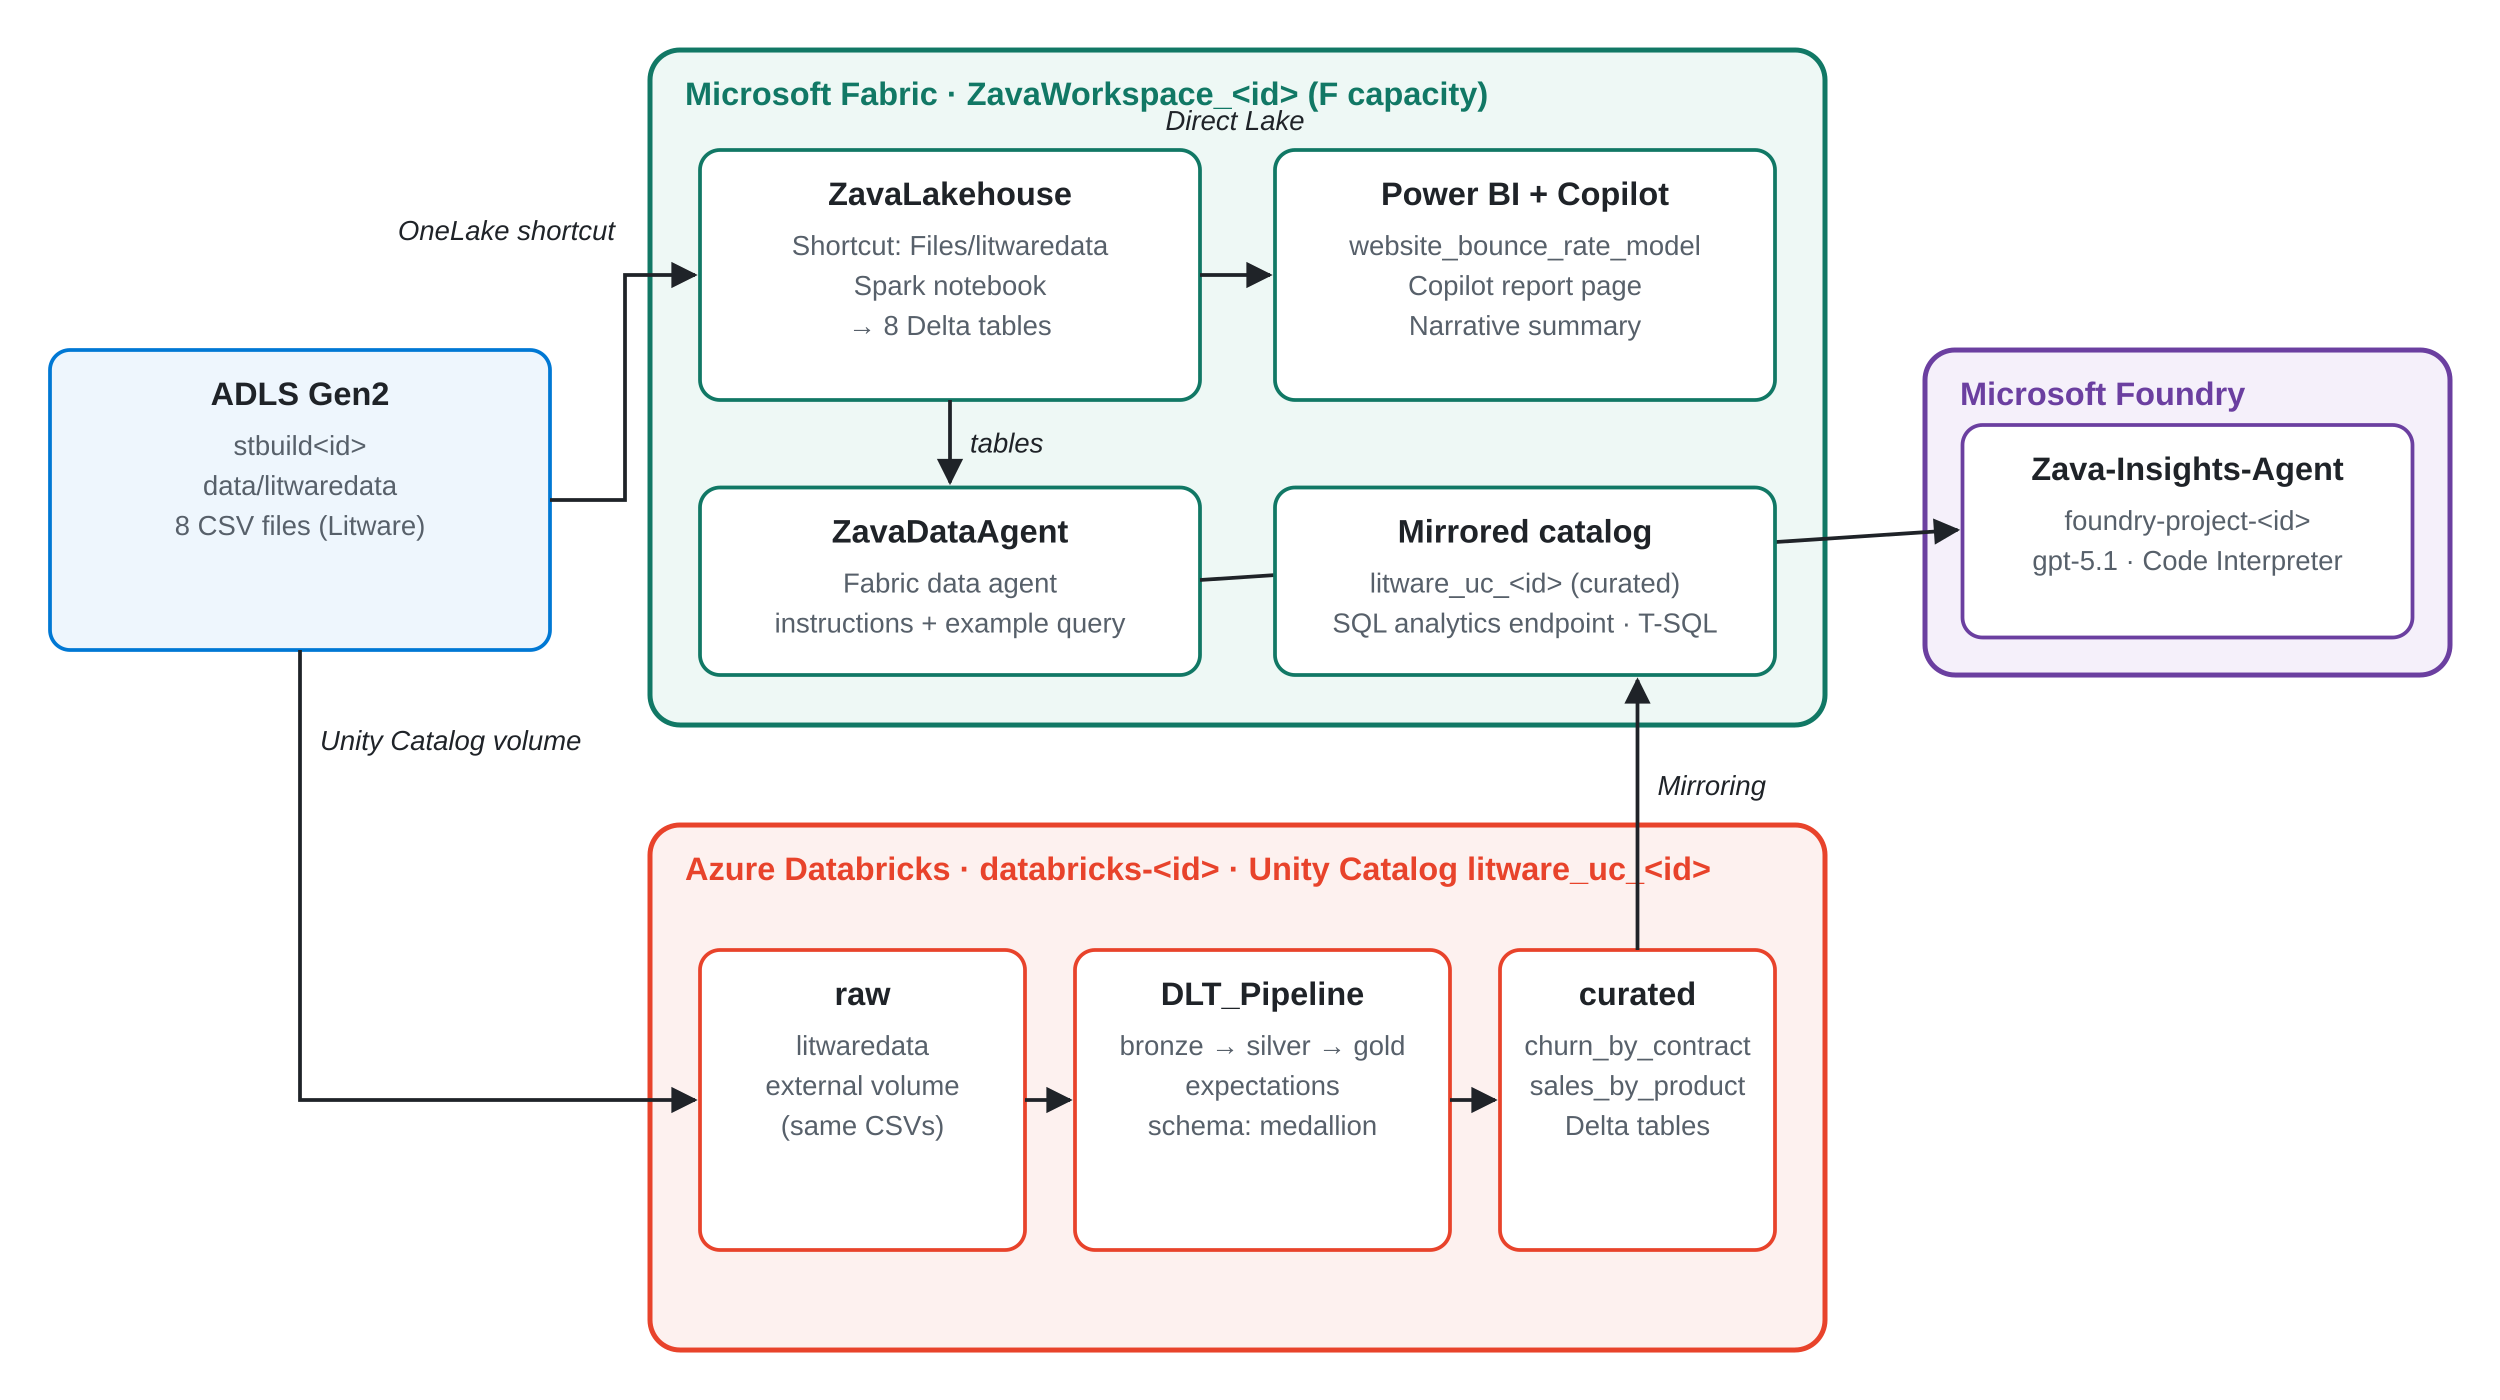
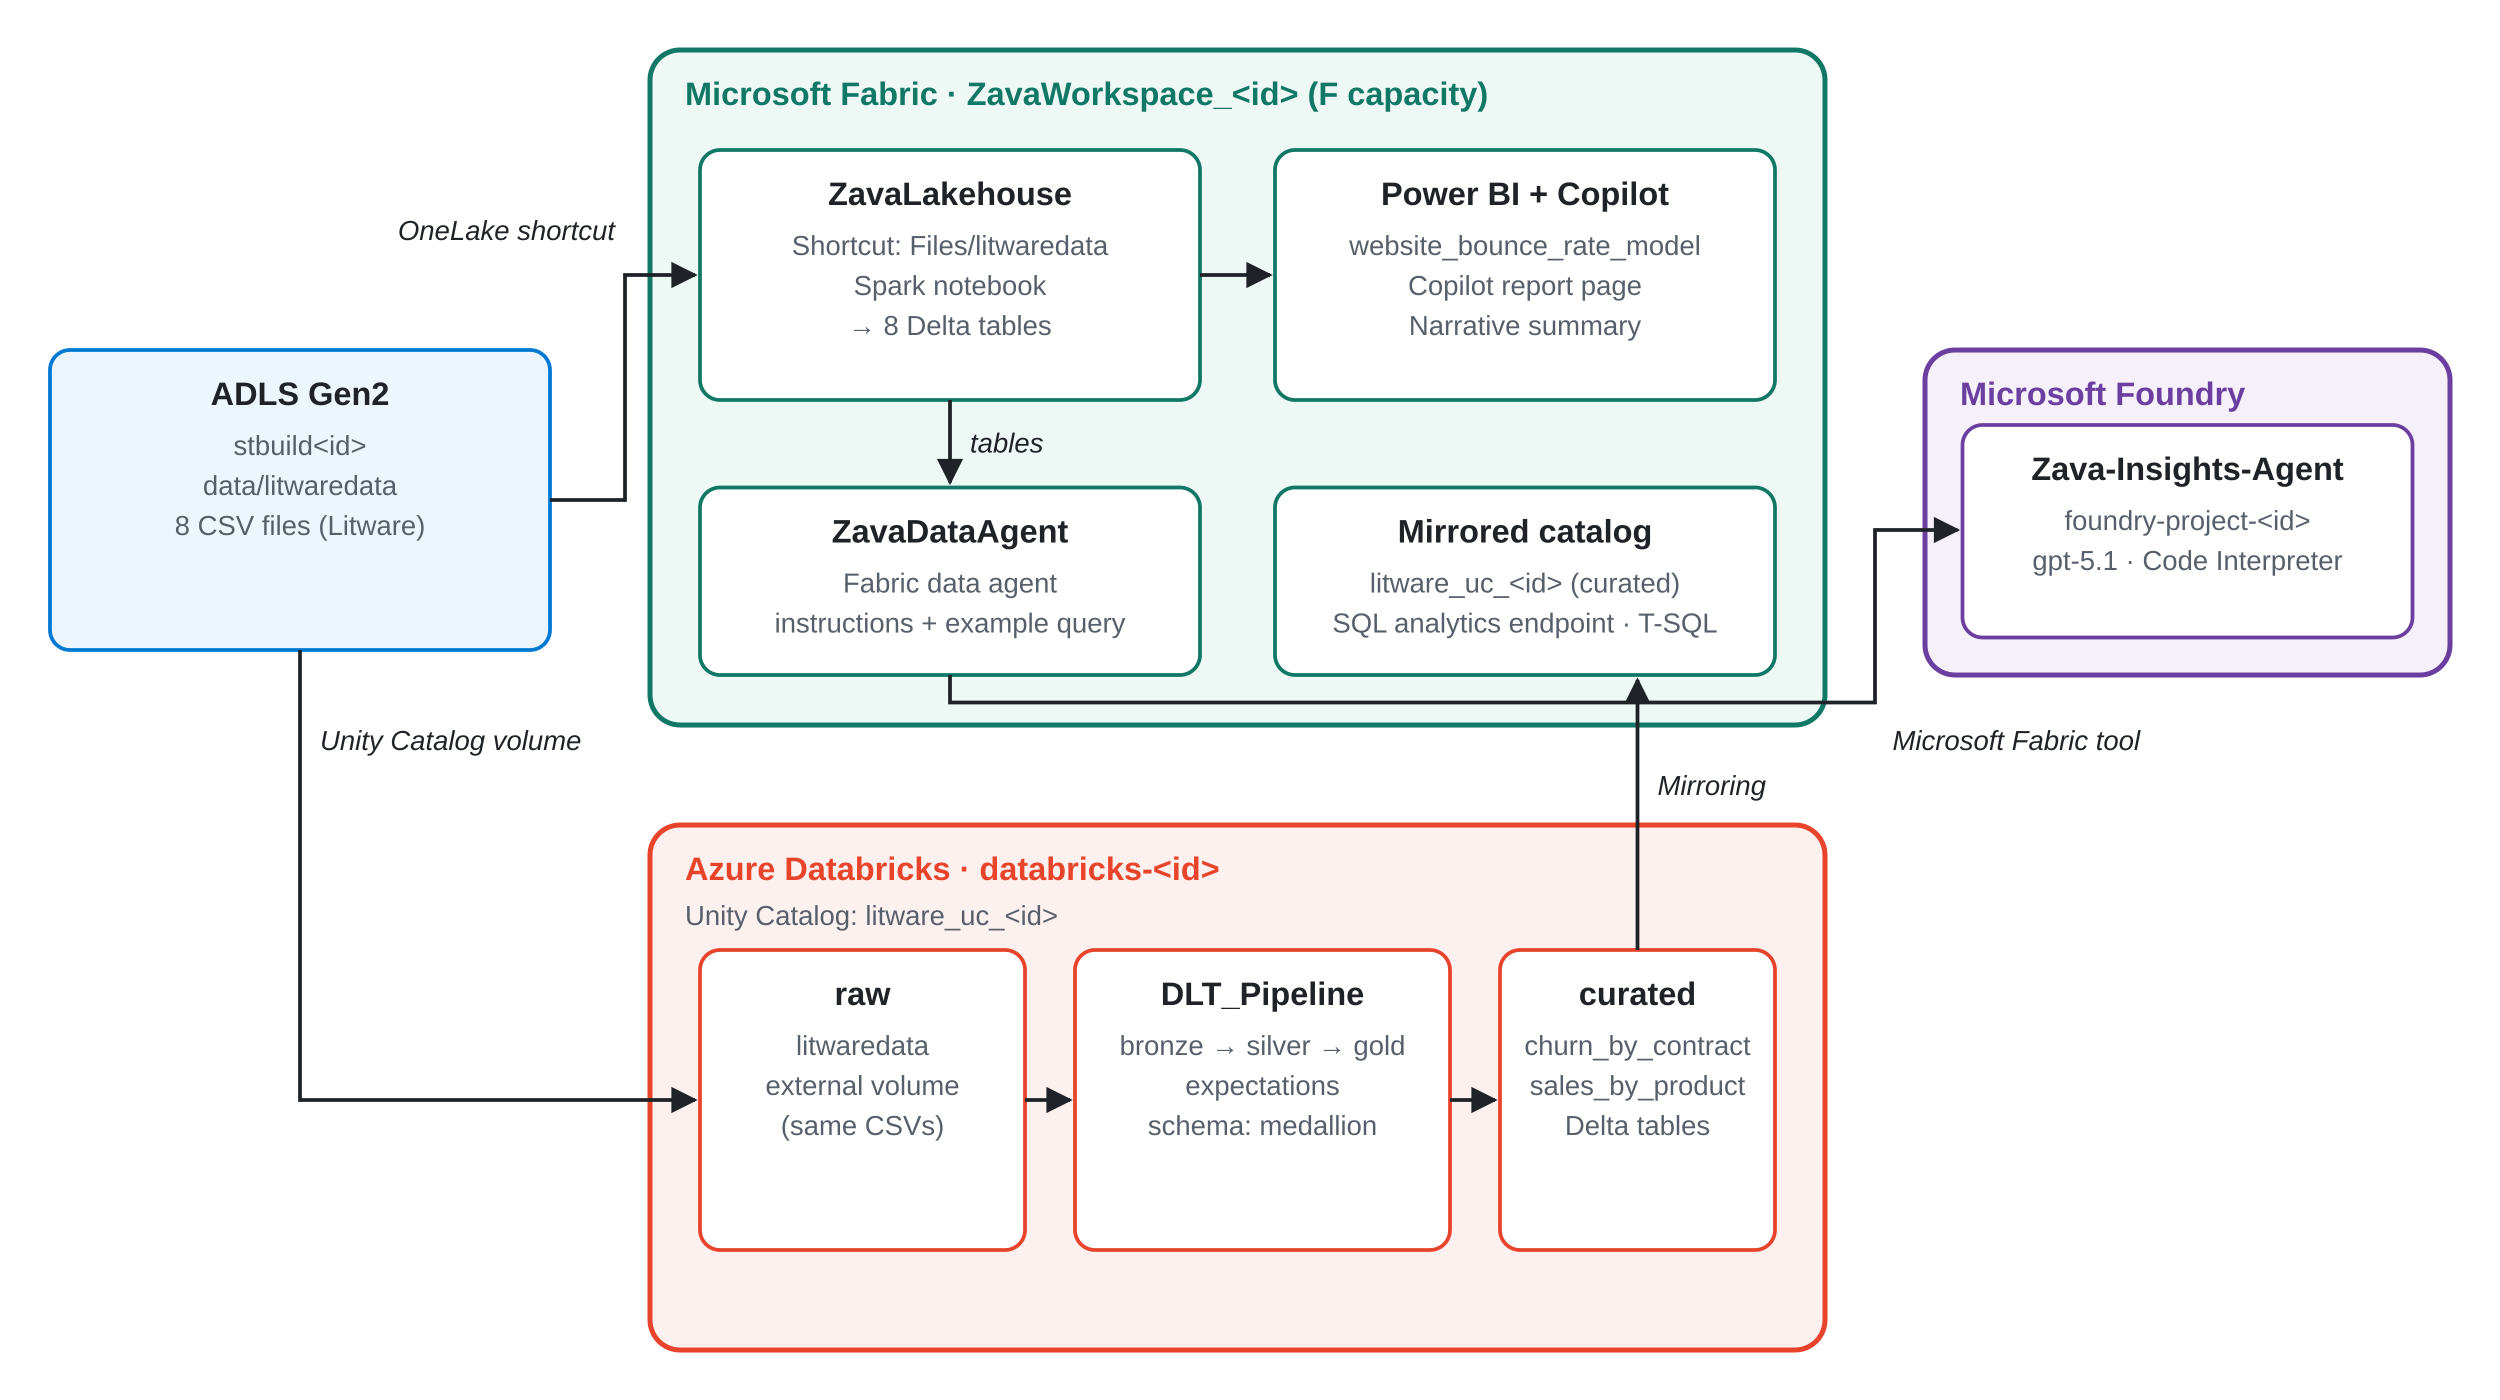
<svg xmlns="http://www.w3.org/2000/svg" viewBox="0 0 1000 560" width="1000" height="560" font-family="Segoe UI, Arial, sans-serif">
  <defs>
    <marker id="arrow" viewBox="0 0 10 10" refX="9" refY="5" markerWidth="7" markerHeight="7" orient="auto-start-reverse">
      <path d="M0,0 L10,5 L0,10 z" fill="#1f2328" />
    </marker>
  </defs>
  <rect width="1000" height="560" fill="#ffffff" />
  <rect x="20" y="140" width="200" height="120" rx="8" fill="#eef6fd" stroke="#0078d4" stroke-width="1.5" />
  <text x="120.0" y="162" text-anchor="middle" font-size="13" font-weight="600" fill="#1f2328">ADLS Gen2</text>
  <text x="120.0" y="182" text-anchor="middle" font-size="11" fill="#57606a">stbuild&lt;id&gt;</text>
  <text x="120.0" y="198" text-anchor="middle" font-size="11" fill="#57606a">data/litwaredata</text>
  <text x="120.0" y="214" text-anchor="middle" font-size="11" fill="#57606a">8 CSV files (Litware)</text>
  <rect x="260" y="20" width="470" height="270" rx="12" fill="#eef8f5" stroke="#117865" stroke-width="2" />
  <text x="274" y="42" font-size="13" font-weight="700" fill="#117865">Microsoft Fabric · ZavaWorkspace_&lt;id&gt; (F capacity)</text>
  <rect x="280" y="60" width="200" height="100" rx="8" fill="#ffffff" stroke="#117865" stroke-width="1.5" />
  <text x="380.0" y="82" text-anchor="middle" font-size="13" font-weight="600" fill="#1f2328">ZavaLakehouse</text>
  <text x="380.0" y="102" text-anchor="middle" font-size="11" fill="#57606a">Shortcut: Files/litwaredata</text>
  <text x="380.0" y="118" text-anchor="middle" font-size="11" fill="#57606a">Spark notebook</text>
  <text x="380.0" y="134" text-anchor="middle" font-size="11" fill="#57606a">→ 8 Delta tables</text>
  <rect x="510" y="60" width="200" height="100" rx="8" fill="#ffffff" stroke="#117865" stroke-width="1.5" />
  <text x="610.0" y="82" text-anchor="middle" font-size="13" font-weight="600" fill="#1f2328">Power BI + Copilot</text>
  <text x="610.0" y="102" text-anchor="middle" font-size="11" fill="#57606a">website_bounce_rate_model</text>
  <text x="610.0" y="118" text-anchor="middle" font-size="11" fill="#57606a">Copilot report page</text>
  <text x="610.0" y="134" text-anchor="middle" font-size="11" fill="#57606a">Narrative summary</text>
  <rect x="280" y="195" width="200" height="75" rx="8" fill="#ffffff" stroke="#117865" stroke-width="1.5" />
  <text x="380.0" y="217" text-anchor="middle" font-size="13" font-weight="600" fill="#1f2328">ZavaDataAgent</text>
  <text x="380.0" y="237" text-anchor="middle" font-size="11" fill="#57606a">Fabric data agent</text>
  <text x="380.0" y="253" text-anchor="middle" font-size="11" fill="#57606a">instructions + example query</text>
  <rect x="770" y="140" width="210" height="130" rx="12" fill="#f5f0fa" stroke="#6b3fa0" stroke-width="2" />
  <text x="784" y="162" font-size="13" font-weight="700" fill="#6b3fa0">Microsoft Foundry</text>
  <rect x="785" y="170" width="180" height="85" rx="8" fill="#ffffff" stroke="#6b3fa0" stroke-width="1.5" />
  <text x="875.0" y="192" text-anchor="middle" font-size="13" font-weight="600" fill="#1f2328">Zava-Insights-Agent</text>
  <text x="875.0" y="212" text-anchor="middle" font-size="11" fill="#57606a">foundry-project-&lt;id&gt;</text>
  <text x="875.0" y="228" text-anchor="middle" font-size="11" fill="#57606a">gpt-5.1 · Code Interpreter</text>
  <polyline points="220,200 250,200 250,110 278,110" fill="none" stroke="#1f2328" stroke-width="1.5" marker-end="url(#arrow)" />
  <text x="246" y="96" text-anchor="end" font-size="11" font-style="italic" fill="#1f2328">OneLake shortcut</text>
  <polyline points="480,110 508,110" fill="none" stroke="#1f2328" stroke-width="1.5" marker-end="url(#arrow)" />
-   <text x="494" y="52" text-anchor="middle" font-size="11" font-style="italic" fill="#1f2328">Direct Lake</text>
  <polyline points="380,160 380,193" fill="none" stroke="#1f2328" stroke-width="1.5" marker-end="url(#arrow)" />
  <text x="388" y="181" text-anchor="start" font-size="11" font-style="italic" fill="#1f2328">tables</text>
-   <polyline points="480,232 783,212" fill="none" stroke="#1f2328" stroke-width="1.5" marker-end="url(#arrow)" />
-   <text x="630" y="214" text-anchor="middle" font-size="11" font-style="italic" fill="#1f2328">Microsoft Fabric tool</text>
+   <polyline points="380,270 380,281 750,281 750,212 783,212" fill="none" stroke="#1f2328" stroke-width="1.5" marker-end="url(#arrow)" />
+   <text x="757" y="300" text-anchor="start" font-size="11" font-style="italic" fill="#1f2328">Microsoft Fabric tool</text>
  <rect x="510" y="195" width="200" height="75" rx="8" fill="#ffffff" stroke="#117865" stroke-width="1.5" />
  <text x="610.0" y="217" text-anchor="middle" font-size="13" font-weight="600" fill="#1f2328">Mirrored catalog</text>
  <text x="610.0" y="237" text-anchor="middle" font-size="11" fill="#57606a">litware_uc_&lt;id&gt; (curated)</text>
  <text x="610.0" y="253" text-anchor="middle" font-size="11" fill="#57606a">SQL analytics endpoint · T-SQL</text>
  <rect x="260" y="330" width="470" height="210" rx="12" fill="#fdf1ef" stroke="#e8432b" stroke-width="2" />
-   <text x="274" y="352" font-size="13" font-weight="700" fill="#e8432b">Azure Databricks · databricks-&lt;id&gt; · Unity Catalog litware_uc_&lt;id&gt;</text>
+   <text x="274" y="352" font-size="13" font-weight="700" fill="#e8432b">Azure Databricks · databricks-&lt;id&gt;</text>
+   <text x="274" y="370" font-size="11" fill="#57606a">Unity Catalog: litware_uc_&lt;id&gt;</text>
  <rect x="280" y="380" width="130" height="120" rx="8" fill="#ffffff" stroke="#e8432b" stroke-width="1.5" />
  <text x="345.0" y="402" text-anchor="middle" font-size="13" font-weight="600" fill="#1f2328">raw</text>
  <text x="345.0" y="422" text-anchor="middle" font-size="11" fill="#57606a">litwaredata</text>
  <text x="345.0" y="438" text-anchor="middle" font-size="11" fill="#57606a">external volume</text>
  <text x="345.0" y="454" text-anchor="middle" font-size="11" fill="#57606a">(same CSVs)</text>
  <rect x="430" y="380" width="150" height="120" rx="8" fill="#ffffff" stroke="#e8432b" stroke-width="1.5" />
  <text x="505.0" y="402" text-anchor="middle" font-size="13" font-weight="600" fill="#1f2328">DLT_Pipeline</text>
  <text x="505.0" y="422" text-anchor="middle" font-size="11" fill="#57606a">bronze → silver → gold</text>
  <text x="505.0" y="438" text-anchor="middle" font-size="11" fill="#57606a">expectations</text>
  <text x="505.0" y="454" text-anchor="middle" font-size="11" fill="#57606a">schema: medallion</text>
  <rect x="600" y="380" width="110" height="120" rx="8" fill="#ffffff" stroke="#e8432b" stroke-width="1.5" />
  <text x="655.0" y="402" text-anchor="middle" font-size="13" font-weight="600" fill="#1f2328">curated</text>
  <text x="655.0" y="422" text-anchor="middle" font-size="11" fill="#57606a">churn_by_contract</text>
  <text x="655.0" y="438" text-anchor="middle" font-size="11" fill="#57606a">sales_by_product</text>
  <text x="655.0" y="454" text-anchor="middle" font-size="11" fill="#57606a">Delta tables</text>
  <polyline points="120,260 120,440 278,440" fill="none" stroke="#1f2328" stroke-width="1.5" marker-end="url(#arrow)" />
  <text x="128" y="300" text-anchor="start" font-size="11" font-style="italic" fill="#1f2328">Unity Catalog volume</text>
  <polyline points="410,440 428,440" fill="none" stroke="#1f2328" stroke-width="1.5" marker-end="url(#arrow)" />
  <polyline points="580,440 598,440" fill="none" stroke="#1f2328" stroke-width="1.5" marker-end="url(#arrow)" />
  <polyline points="655,380 655,272" fill="none" stroke="#1f2328" stroke-width="1.5" marker-end="url(#arrow)" />
  <text x="663" y="318" text-anchor="start" font-size="11" font-style="italic" fill="#1f2328">Mirroring</text>
</svg>
